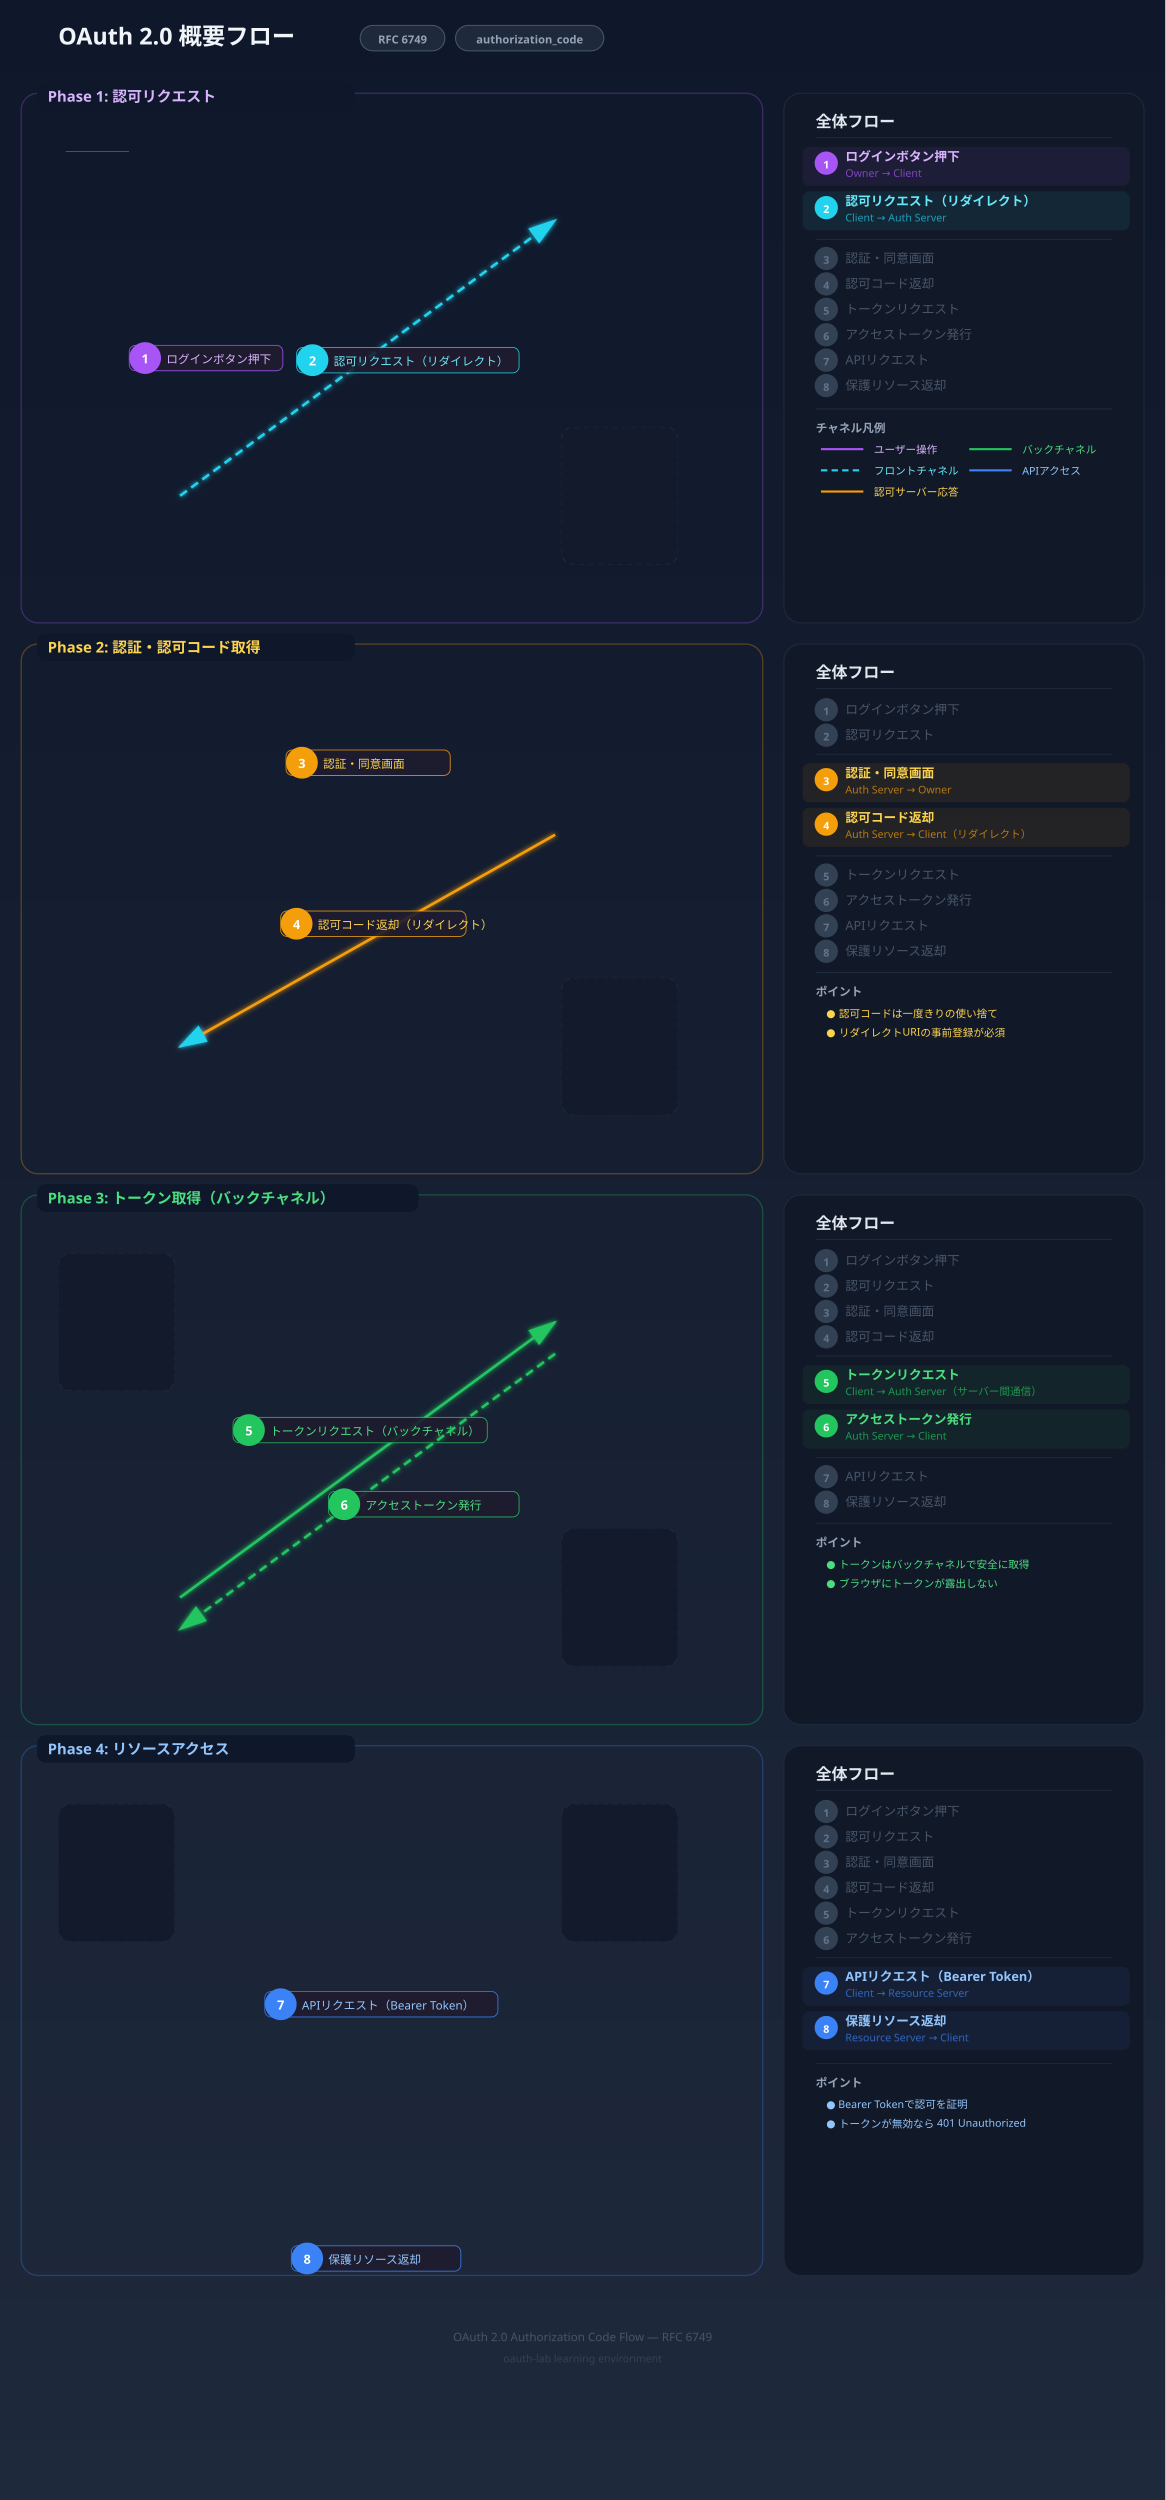
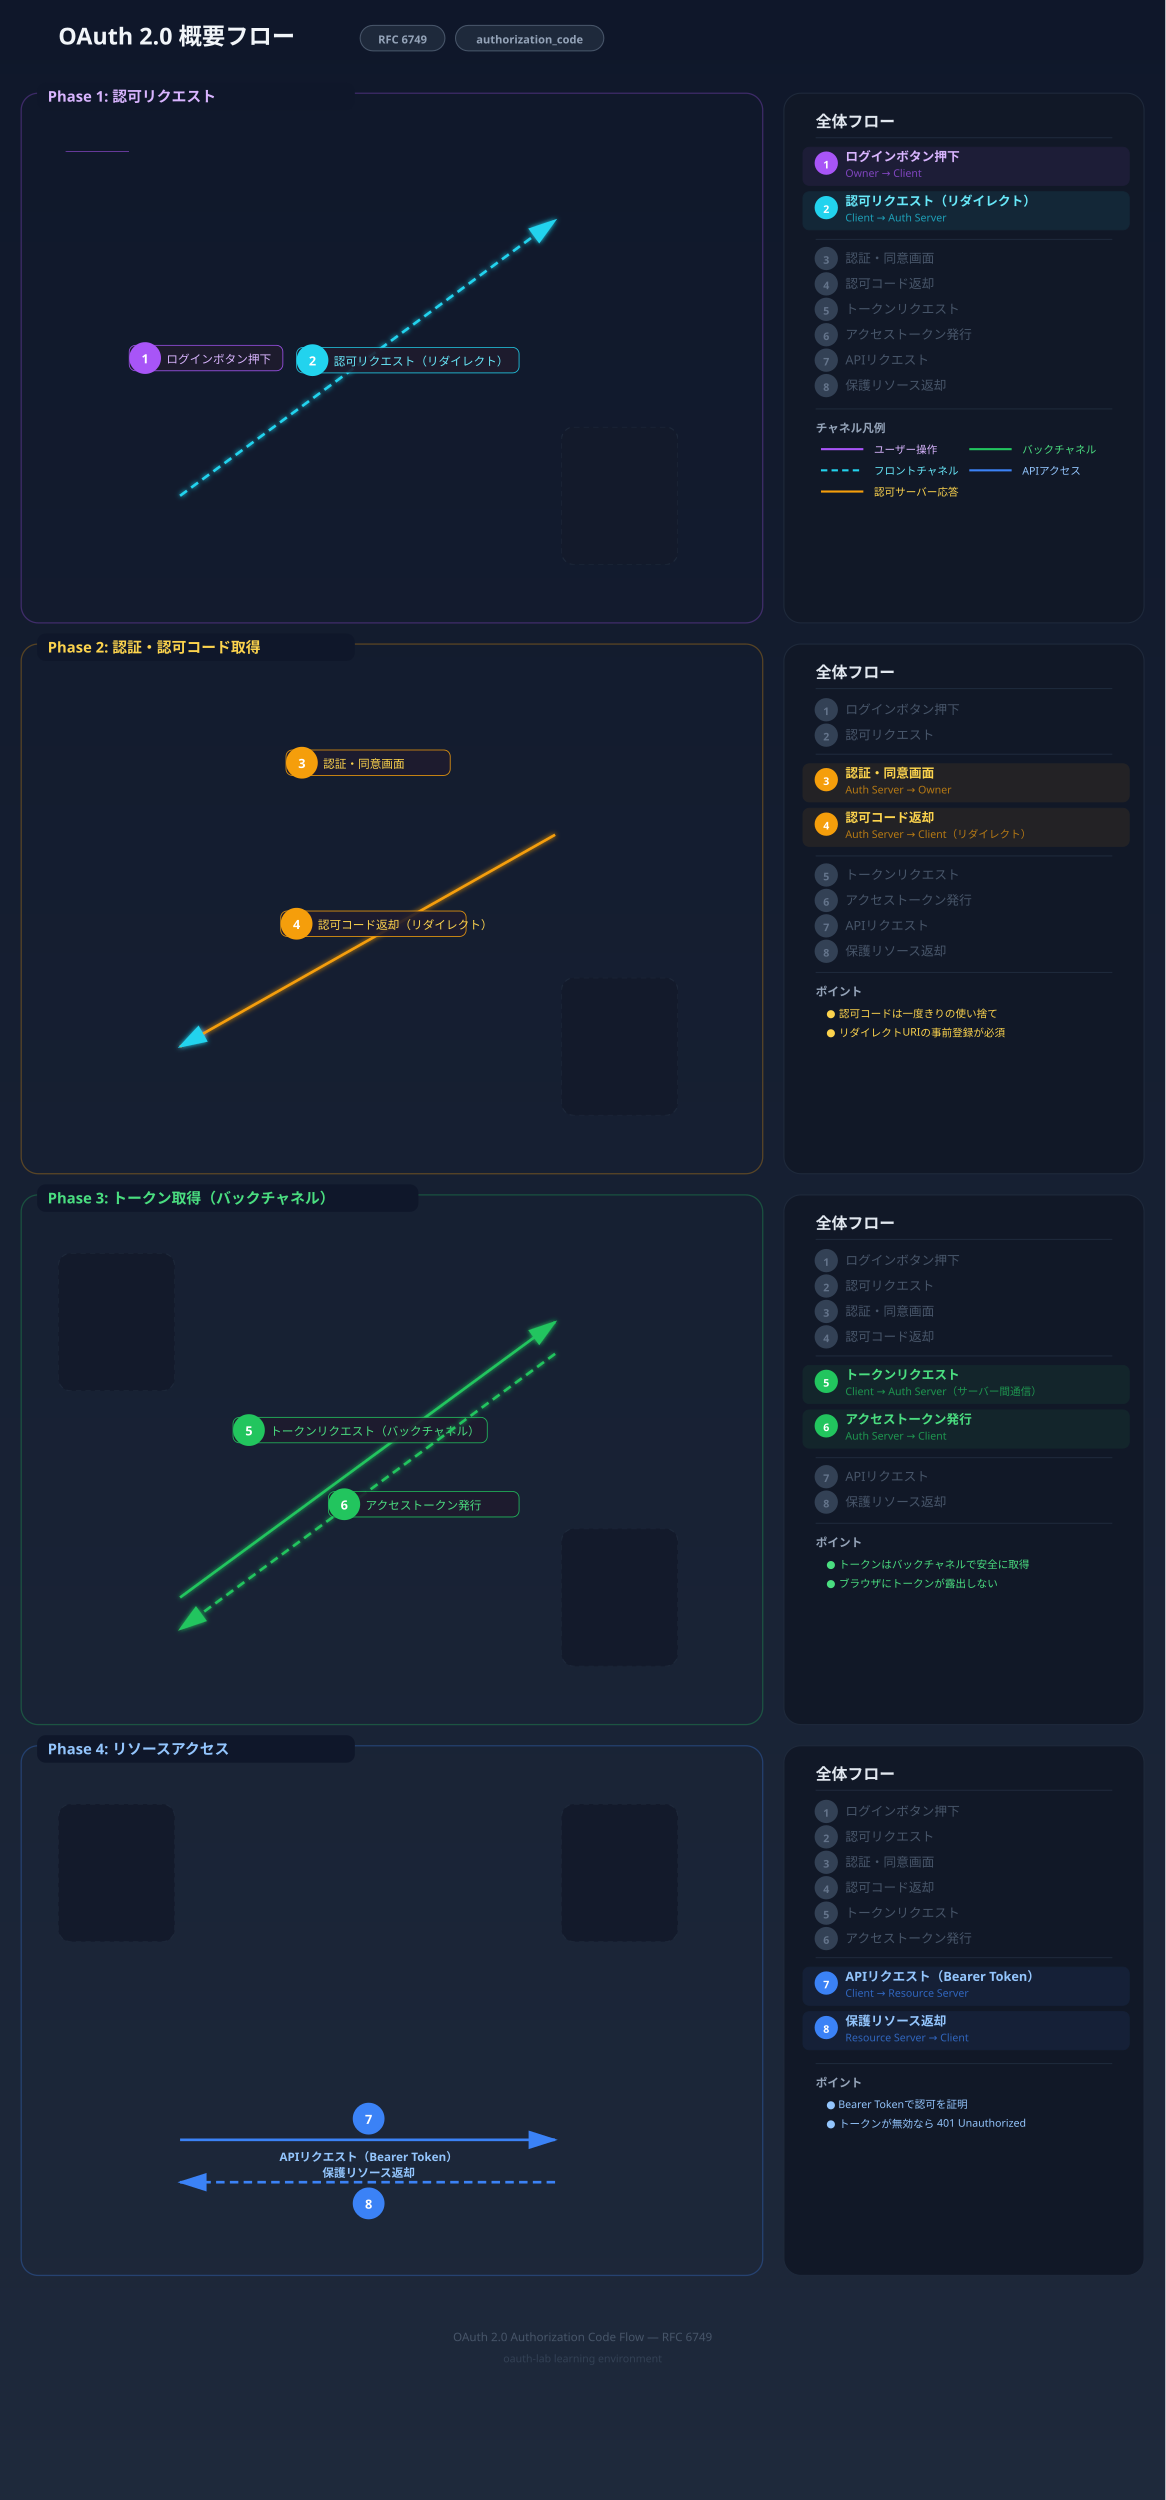
<svg xmlns="http://www.w3.org/2000/svg" viewBox="0 0 1100 2360" font-family="'Segoe UI', system-ui, sans-serif">
  <defs>
    <linearGradient id="bgGrad" x1="0" y1="0" x2="0" y2="1">
      <stop offset="0%" stop-color="#0f172a" />
      <stop offset="100%" stop-color="#1e293b" />
    </linearGradient>
    <filter id="shadow">
      <feDropShadow dx="0" dy="2" stdDeviation="4" flood-color="#000" flood-opacity="0.35" />
    </filter>
    <filter id="glow">
      <feGaussianBlur stdDeviation="2.5" result="blur" />
      <feMerge>
        <feMergeNode in="blur" />
        <feMergeNode in="SourceGraphic" />
      </feMerge>
    </filter>
    <marker id="arrowPurple" markerWidth="11" markerHeight="7" refX="10" refY="3.5" orient="auto">
      <polygon points="0 0, 11 3.5, 0 7" fill="#a855f7" />
    </marker>
    <marker id="arrowCyan" markerWidth="11" markerHeight="7" refX="10" refY="3.5" orient="auto">
      <polygon points="0 0, 11 3.5, 0 7" fill="#22d3ee" />
    </marker>
    <marker id="arrowAmber" markerWidth="11" markerHeight="7" refX="10" refY="3.5" orient="auto">
      <polygon points="0 0, 11 3.5, 0 7" fill="#f59e0b" />
    </marker>
    <marker id="arrowGreen" markerWidth="11" markerHeight="7" refX="10" refY="3.5" orient="auto">
      <polygon points="0 0, 11 3.5, 0 7" fill="#22c55e" />
    </marker>
    <marker id="arrowBlue" markerWidth="11" markerHeight="7" refX="10" refY="3.5" orient="auto">
      <polygon points="0 0, 11 3.5, 0 7" fill="#3b82f6" />
    </marker>
    <symbol id="owner" viewBox="0 0 110 130">
      <rect x="0" y="0" width="110" height="130" rx="12" fill="#1e1b2e" stroke="#a855f7" stroke-width="1.6" />
      <g transform="translate(55, 32)">
        <circle cx="0" cy="-8" r="11" fill="none" stroke="#a855f7" stroke-width="1.5" />
        <circle cx="-3" cy="-10" r="1.2" fill="#a855f7" />
        <circle cx="3" cy="-10" r="1.2" fill="#a855f7" />
        <path d="M-2.5,-4 Q0,-1 2.5,-4" fill="none" stroke="#a855f7" stroke-width="1" stroke-linecap="round" />
        <path d="M-13,28 Q-13,10 0,6 Q13,10 13,28" fill="none" stroke="#a855f7" stroke-width="1.5" />
        <line x1="-13" y1="28" x2="13" y2="28" stroke="#a855f7" stroke-width="1.5" stroke-linecap="round" />
        <rect x="17" y="-18" width="20" height="14" rx="2" fill="none" stroke="#a855f7" stroke-width="0.8" opacity="0.5" />
        <rect x="19" y="-16" width="5" height="5" rx="1" fill="#a855f7" opacity="0.3" />
      </g>
      <text x="55" y="100" text-anchor="middle" fill="#d8b4fe" font-size="12" font-weight="700">リソース所有者</text>
      <text x="55" y="116" text-anchor="middle" fill="#a855f7" font-size="8.5" opacity="0.7">(Resource Owner)</text>
    </symbol>
    <symbol id="client" viewBox="0 0 110 130">
      <rect x="0" y="0" width="110" height="130" rx="12" fill="#1e1b2e" stroke="#22d3ee" stroke-width="1.6" />
      <g transform="translate(55, 34)">
        <rect x="-18" y="-16" width="36" height="26" rx="3" fill="none" stroke="#22d3ee" stroke-width="1.3" />
        <rect x="-14" y="-12" width="28" height="18" rx="1" fill="#22d3ee" opacity="0.05" />
        <circle cx="0" cy="-3" r="6.5" fill="none" stroke="#22d3ee" stroke-width="1" />
        <circle cx="0" cy="-3" r="2.5" fill="none" stroke="#22d3ee" stroke-width="0.8" />
        <line x1="0" y1="-11" x2="0" y2="-9.5" stroke="#22d3ee" stroke-width="1" />
        <line x1="0" y1="3.5" x2="0" y2="5" stroke="#22d3ee" stroke-width="1" />
        <line x1="-8" y1="-3" x2="-6.5" y2="-3" stroke="#22d3ee" stroke-width="1" />
        <line x1="6.5" y1="-3" x2="8" y2="-3" stroke="#22d3ee" stroke-width="1" />
        <line x1="0" y1="13" x2="0" y2="18" stroke="#22d3ee" stroke-width="1.3" />
        <line x1="-9" y1="18" x2="9" y2="18" stroke="#22d3ee" stroke-width="1.3" stroke-linecap="round" />
      </g>
      <text x="55" y="100" text-anchor="middle" fill="#67e8f9" font-size="12" font-weight="700">クライアント</text>
      <text x="55" y="116" text-anchor="middle" fill="#22d3ee" font-size="8.5" opacity="0.7">(Client)</text>
    </symbol>
    <symbol id="authsv" viewBox="0 0 110 130">
      <rect x="0" y="0" width="110" height="130" rx="12" fill="#1e1b2e" stroke="#f59e0b" stroke-width="1.6" />
      <g transform="translate(55, 32)">
        <path d="M0,-22 L14,-15 L14,1 Q14,14 0,20 Q-14,14 -14,1 L-14,-15 Z" fill="none" stroke="#f59e0b" stroke-width="1.4" />
        <rect x="-6" y="-3" width="12" height="10" rx="2" fill="none" stroke="#f59e0b" stroke-width="1.2" />
        <path d="M-3.5,-3 L-3.5,-7 Q-3.5,-12 0,-12 Q3.5,-12 3.5,-7 L3.5,-3" fill="none" stroke="#f59e0b" stroke-width="1.2" />
        <circle cx="0" cy="2" r="1.5" fill="#f59e0b" />
        <line x1="0" y1="3.5" x2="0" y2="6" stroke="#f59e0b" stroke-width="1.1" />
      </g>
      <text x="55" y="100" text-anchor="middle" fill="#fcd34d" font-size="12" font-weight="700">認可サーバー</text>
      <text x="55" y="116" text-anchor="middle" fill="#f59e0b" font-size="8.5" opacity="0.7">(Auth Server)</text>
    </symbol>
    <symbol id="ressv" viewBox="0 0 110 130">
      <rect x="0" y="0" width="110" height="130" rx="12" fill="#1e1b2e" stroke="#3b82f6" stroke-width="1.6" />
      <g transform="translate(55, 30)">
        <rect x="-18" y="-18" width="36" height="11" rx="2" fill="none" stroke="#3b82f6" stroke-width="1.2" />
        <circle cx="-10" cy="-12.5" r="1.5" fill="#3b82f6" />
        <circle cx="-5" cy="-12.5" r="1.5" fill="#3b82f6" />
        <rect x="-18" y="-3" width="36" height="11" rx="2" fill="none" stroke="#3b82f6" stroke-width="1.2" />
        <circle cx="-10" cy="2.5" r="1.5" fill="#3b82f6" />
        <circle cx="-5" cy="2.5" r="1.5" fill="#3b82f6" />
        <rect x="-18" y="12" width="36" height="11" rx="2" fill="none" stroke="#3b82f6" stroke-width="1.2" />
        <circle cx="-10" cy="17.5" r="1.5" fill="#3b82f6" />
        <circle cx="-5" cy="17.5" r="1.5" fill="#3b82f6" />
        <g transform="translate(24, 8)">
          <rect x="-5" y="-2" width="10" height="7" rx="1.5" fill="#1e1b2e" stroke="#3b82f6" stroke-width="1" />
          <path d="M-2.5,-2 L-2.5,-5 Q-2.5,-8 0,-8 Q2.5,-8 2.5,-5 L2.5,-2" fill="none" stroke="#3b82f6" stroke-width="1" />
        </g>
      </g>
      <text x="55" y="100" text-anchor="middle" fill="#93c5fd" font-size="12" font-weight="700">リソースサーバー</text>
      <text x="55" y="116" text-anchor="middle" fill="#3b82f6" font-size="8.5" opacity="0.7">(Resource Server)</text>
    </symbol>
    <symbol id="dimbox" viewBox="0 0 110 130">
      <rect x="0" y="0" width="110" height="130" rx="12" fill="#131a2b" stroke="#1e293b" stroke-width="1" stroke-dasharray="5,4" />
    </symbol>
  </defs>
  <rect width="1100" height="2360" fill="url(#bgGrad)" />
  <text x="55" y="42" fill="#f1f5f9" font-size="22" font-weight="700">OAuth 2.0 概要フロー</text>
  <rect x="340" y="24" width="80" height="24" rx="12" fill="#1e293b" stroke="#475569" stroke-width="1" />
  <text x="380" y="41" text-anchor="middle" fill="#94a3b8" font-size="10.5" font-weight="600">RFC 6749</text>
  <rect x="430" y="24" width="140" height="24" rx="12" fill="#1e293b" stroke="#475569" stroke-width="1" />
  <text x="500" y="41" text-anchor="middle" fill="#94a3b8" font-size="10.5" font-weight="600">authorization_code</text>
  <g>
    <rect x="20" y="88" width="700" height="500" rx="16" fill="none" stroke="#a855f7" stroke-width="1.2" opacity="0.3" />
    <rect x="35" y="78" width="300" height="26" rx="8" fill="#0f172a" />
    <text x="45" y="96" fill="#d8b4fe" font-size="14" font-weight="700">Phase 1: 認可リクエスト</text>
    <use href="#owner" x="55" y="143" width="110" height="130" filter="url(#shadow)" />
    <use href="#client" x="55" y="403" width="110" height="130" filter="url(#shadow)" />
    <use href="#authsv" x="530" y="143" width="110" height="130" filter="url(#shadow)" />
    <use href="#dimbox" x="530" y="403" width="110" height="130" />
    <line x1="110" y1="278" x2="110" y2="398" stroke="#a855f7" stroke-width="2.5" marker-end="url(#arrowPurple)" filter="url(#glow)" />
    <rect x="122" y="326" width="145" height="24" rx="6" fill="#1e1b2e" stroke="#a855f7" stroke-width="0.8" opacity="0.9" />
    <circle cx="137" cy="338" r="15" fill="#a855f7" />
    <text x="137" y="343" text-anchor="middle" fill="#fff" font-size="12" font-weight="700">1</text>
    <text x="157" y="343" fill="#d8b4fe" font-size="11">ログインボタン押下</text>
    <line x1="170" y1="468" x2="524" y2="208" stroke="#22d3ee" stroke-width="2.5" stroke-dasharray="8,5" marker-end="url(#arrowCyan)" filter="url(#glow)" />
    <rect x="280" y="328" width="210" height="24" rx="6" fill="#1e1b2e" stroke="#22d3ee" stroke-width="0.8" opacity="0.9" />
    <circle cx="295" cy="340" r="15" fill="#22d3ee" />
    <text x="295" y="345" text-anchor="middle" fill="#fff" font-size="12" font-weight="700">2</text>
    <text x="315" y="345" fill="#67e8f9" font-size="11">認可リクエスト（リダイレクト）</text>
  </g>
  <g>
    <rect x="740" y="88" width="340" height="500" rx="16" fill="#111827" stroke="#1e293b" stroke-width="1" />
    <text x="770" y="120" fill="#e2e8f0" font-size="15" font-weight="700">全体フロー</text>
    <line x1="770" y1="130" x2="1050" y2="130" stroke="#1e293b" stroke-width="1" />
    <g font-size="12">
      <rect x="758" y="139" width="308" height="36" rx="6" fill="#a855f7" opacity="0.08" stroke="#a855f7" stroke-width="0.8" />
      <circle cx="780" cy="154" r="11" fill="#a855f7" />
      <text x="780" y="159" text-anchor="middle" fill="#fff" font-size="10" font-weight="700">1</text>
      <text x="798" y="152" fill="#d8b4fe" font-weight="600">ログインボタン押下</text>
      <text x="798" y="167" fill="#a855f7" font-size="10" opacity="0.7">Owner → Client</text>
      <rect x="758" y="181" width="308" height="36" rx="6" fill="#22d3ee" opacity="0.08" stroke="#22d3ee" stroke-width="0.8" />
      <circle cx="780" cy="196" r="11" fill="#22d3ee" />
      <text x="780" y="201" text-anchor="middle" fill="#fff" font-size="10" font-weight="700">2</text>
      <text x="798" y="194" fill="#67e8f9" font-weight="600">認可リクエスト（リダイレクト）</text>
      <text x="798" y="209" fill="#22d3ee" font-size="10" opacity="0.7">Client → Auth Server</text>
      <line x1="770" y1="226" x2="1050" y2="226" stroke="#1e293b" stroke-width="1" />
      <circle cx="780" cy="244" r="11" fill="#334155" />
      <text x="780" y="249" text-anchor="middle" fill="#64748b" font-size="10" font-weight="700">3</text>
      <text x="798" y="248" fill="#475569">認証・同意画面</text>
      <circle cx="780" cy="268" r="11" fill="#334155" />
      <text x="780" y="273" text-anchor="middle" fill="#64748b" font-size="10" font-weight="700">4</text>
      <text x="798" y="272" fill="#475569">認可コード返却</text>
      <circle cx="780" cy="292" r="11" fill="#334155" />
      <text x="780" y="297" text-anchor="middle" fill="#64748b" font-size="10" font-weight="700">5</text>
      <text x="798" y="296" fill="#475569">トークンリクエスト</text>
      <circle cx="780" cy="316" r="11" fill="#334155" />
      <text x="780" y="321" text-anchor="middle" fill="#64748b" font-size="10" font-weight="700">6</text>
      <text x="798" y="320" fill="#475569">アクセストークン発行</text>
      <circle cx="780" cy="340" r="11" fill="#334155" />
      <text x="780" y="345" text-anchor="middle" fill="#64748b" font-size="10" font-weight="700">7</text>
      <text x="798" y="344" fill="#475569">APIリクエスト</text>
      <circle cx="780" cy="364" r="11" fill="#334155" />
      <text x="780" y="369" text-anchor="middle" fill="#64748b" font-size="10" font-weight="700">8</text>
      <text x="798" y="368" fill="#475569">保護リソース返却</text>
    </g>
    <line x1="770" y1="386" x2="1050" y2="386" stroke="#1e293b" stroke-width="1" />
    <text x="770" y="408" fill="#94a3b8" font-size="11" font-weight="700">チャネル凡例</text>
    <line x1="775" y1="424" x2="815" y2="424" stroke="#a855f7" stroke-width="2" />
    <text x="825" y="428" fill="#d8b4fe" font-size="10">ユーザー操作</text>
    <line x1="775" y1="444" x2="815" y2="444" stroke="#22d3ee" stroke-width="2" stroke-dasharray="6,4" />
    <text x="825" y="448" fill="#67e8f9" font-size="10">フロントチャネル</text>
    <line x1="775" y1="464" x2="815" y2="464" stroke="#f59e0b" stroke-width="2" />
    <text x="825" y="468" fill="#fcd34d" font-size="10">認可サーバー応答</text>
    <line x1="915" y1="424" x2="955" y2="424" stroke="#22c55e" stroke-width="2" />
    <text x="965" y="428" fill="#4ade80" font-size="10">バックチャネル</text>
    <line x1="915" y1="444" x2="955" y2="444" stroke="#3b82f6" stroke-width="2" />
    <text x="965" y="448" fill="#93c5fd" font-size="10">APIアクセス</text>
  </g>
  <g>
    <rect x="20" y="608" width="700" height="500" rx="16" fill="none" stroke="#f59e0b" stroke-width="1.2" opacity="0.3" />
    <rect x="35" y="598" width="300" height="26" rx="8" fill="#0f172a" />
    <text x="45" y="616" fill="#fcd34d" font-size="14" font-weight="700">Phase 2: 認証・認可コード取得</text>
    <use href="#owner" x="55" y="663" width="110" height="130" filter="url(#shadow)" />
    <use href="#client" x="55" y="923" width="110" height="130" filter="url(#shadow)" />
    <use href="#authsv" x="530" y="663" width="110" height="130" filter="url(#shadow)" />
    <use href="#dimbox" x="530" y="923" width="110" height="130" />
    <line x1="524" y1="728" x2="170" y2="728" stroke="#f59e0b" stroke-width="2.5" stroke-dasharray="8,5" marker-end="url(#arrowAmber)" filter="url(#glow)" />
    <rect x="270" y="708" width="155" height="24" rx="6" fill="#1e1b2e" stroke="#f59e0b" stroke-width="0.8" opacity="0.9" />
    <circle cx="285" cy="720" r="15" fill="#f59e0b" />
    <text x="285" y="725" text-anchor="middle" fill="#fff" font-size="12" font-weight="700">3</text>
    <text x="305" y="725" fill="#fcd34d" font-size="11">認証・同意画面</text>
    <line x1="524" y1="788" x2="170" y2="988" stroke="#f59e0b" stroke-width="2.5" marker-end="url(#arrowCyan)" filter="url(#glow)" />
    <rect x="265" y="860" width="175" height="24" rx="6" fill="#1e1b2e" stroke="#f59e0b" stroke-width="0.8" opacity="0.9" />
    <circle cx="280" cy="872" r="15" fill="#f59e0b" />
    <text x="280" y="877" text-anchor="middle" fill="#fff" font-size="12" font-weight="700">4</text>
    <text x="300" y="877" fill="#fcd34d" font-size="11">認可コード返却（リダイレクト）</text>
  </g>
  <g>
    <rect x="740" y="608" width="340" height="500" rx="16" fill="#111827" stroke="#1e293b" stroke-width="1" />
    <text x="770" y="640" fill="#e2e8f0" font-size="15" font-weight="700">全体フロー</text>
    <line x1="770" y1="650" x2="1050" y2="650" stroke="#1e293b" stroke-width="1" />
    <g font-size="12">
      <circle cx="780" cy="670" r="11" fill="#334155" />
      <text x="780" y="675" text-anchor="middle" fill="#64748b" font-size="10" font-weight="700">1</text>
      <text x="798" y="674" fill="#475569">ログインボタン押下</text>
      <circle cx="780" cy="694" r="11" fill="#334155" />
      <text x="780" y="699" text-anchor="middle" fill="#64748b" font-size="10" font-weight="700">2</text>
      <text x="798" y="698" fill="#475569">認可リクエスト</text>
      <line x1="770" y1="712" x2="1050" y2="712" stroke="#1e293b" stroke-width="1" />
      <rect x="758" y="721" width="308" height="36" rx="6" fill="#f59e0b" opacity="0.08" stroke="#f59e0b" stroke-width="0.8" />
      <circle cx="780" cy="736" r="11" fill="#f59e0b" />
      <text x="780" y="741" text-anchor="middle" fill="#fff" font-size="10" font-weight="700">3</text>
      <text x="798" y="734" fill="#fcd34d" font-weight="600">認証・同意画面</text>
      <text x="798" y="749" fill="#f59e0b" font-size="10" opacity="0.7">Auth Server → Owner</text>
      <rect x="758" y="763" width="308" height="36" rx="6" fill="#f59e0b" opacity="0.08" stroke="#f59e0b" stroke-width="0.8" />
      <circle cx="780" cy="778" r="11" fill="#f59e0b" />
      <text x="780" y="783" text-anchor="middle" fill="#fff" font-size="10" font-weight="700">4</text>
      <text x="798" y="776" fill="#fcd34d" font-weight="600">認可コード返却</text>
      <text x="798" y="791" fill="#f59e0b" font-size="10" opacity="0.7">Auth Server → Client（リダイレクト）</text>
      <line x1="770" y1="808" x2="1050" y2="808" stroke="#1e293b" stroke-width="1" />
      <circle cx="780" cy="826" r="11" fill="#334155" />
      <text x="780" y="831" text-anchor="middle" fill="#64748b" font-size="10" font-weight="700">5</text>
      <text x="798" y="830" fill="#475569">トークンリクエスト</text>
      <circle cx="780" cy="850" r="11" fill="#334155" />
      <text x="780" y="855" text-anchor="middle" fill="#64748b" font-size="10" font-weight="700">6</text>
      <text x="798" y="854" fill="#475569">アクセストークン発行</text>
      <circle cx="780" cy="874" r="11" fill="#334155" />
      <text x="780" y="879" text-anchor="middle" fill="#64748b" font-size="10" font-weight="700">7</text>
      <text x="798" y="878" fill="#475569">APIリクエスト</text>
      <circle cx="780" cy="898" r="11" fill="#334155" />
      <text x="780" y="903" text-anchor="middle" fill="#64748b" font-size="10" font-weight="700">8</text>
      <text x="798" y="902" fill="#475569">保護リソース返却</text>
    </g>
    <line x1="770" y1="918" x2="1050" y2="918" stroke="#1e293b" stroke-width="1" />
    <text x="770" y="940" fill="#94a3b8" font-size="11" font-weight="700">ポイント</text>
    <text x="780" y="960" fill="#fcd34d" font-size="10">● 認可コードは一度きりの使い捨て</text>
    <text x="780" y="978" fill="#fcd34d" font-size="10">● リダイレクトURIの事前登録が必須</text>
  </g>
  <g>
    <rect x="20" y="1128" width="700" height="500" rx="16" fill="none" stroke="#22c55e" stroke-width="1.2" opacity="0.3" />
    <rect x="35" y="1118" width="360" height="26" rx="8" fill="#0f172a" />
    <text x="45" y="1136" fill="#4ade80" font-size="14" font-weight="700">Phase 3: トークン取得（バックチャネル）</text>
    <use href="#dimbox" x="55" y="1183" width="110" height="130" />
    <use href="#client" x="55" y="1443" width="110" height="130" filter="url(#shadow)" />
    <use href="#authsv" x="530" y="1183" width="110" height="130" filter="url(#shadow)" />
    <use href="#dimbox" x="530" y="1443" width="110" height="130" />
    <line x1="170" y1="1508" x2="524" y2="1248" stroke="#22c55e" stroke-width="2.5" marker-end="url(#arrowGreen)" filter="url(#glow)" />
    <rect x="220" y="1338" width="240" height="24" rx="6" fill="#1e1b2e" stroke="#22c55e" stroke-width="0.8" opacity="0.9" />
    <circle cx="235" cy="1350" r="15" fill="#22c55e" />
    <text x="235" y="1355" text-anchor="middle" fill="#fff" font-size="12" font-weight="700">5</text>
    <text x="255" y="1355" fill="#4ade80" font-size="11">トークンリクエスト（バックチャネル）</text>
    <line x1="524" y1="1278" x2="170" y2="1538" stroke="#22c55e" stroke-width="2.5" stroke-dasharray="8,5" marker-end="url(#arrowGreen)" filter="url(#glow)" />
    <rect x="310" y="1408" width="180" height="24" rx="6" fill="#1e1b2e" stroke="#22c55e" stroke-width="0.8" opacity="0.9" />
    <circle cx="325" cy="1420" r="15" fill="#22c55e" />
    <text x="325" y="1425" text-anchor="middle" fill="#fff" font-size="12" font-weight="700">6</text>
    <text x="345" y="1425" fill="#4ade80" font-size="11">アクセストークン発行</text>
  </g>
  <g>
    <rect x="740" y="1128" width="340" height="500" rx="16" fill="#111827" stroke="#1e293b" stroke-width="1" />
    <text x="770" y="1160" fill="#e2e8f0" font-size="15" font-weight="700">全体フロー</text>
    <line x1="770" y1="1170" x2="1050" y2="1170" stroke="#1e293b" stroke-width="1" />
    <g font-size="12">
      <circle cx="780" cy="1190" r="11" fill="#334155" />
      <text x="780" y="1195" text-anchor="middle" fill="#64748b" font-size="10" font-weight="700">1</text>
      <text x="798" y="1194" fill="#475569">ログインボタン押下</text>
      <circle cx="780" cy="1214" r="11" fill="#334155" />
      <text x="780" y="1219" text-anchor="middle" fill="#64748b" font-size="10" font-weight="700">2</text>
      <text x="798" y="1218" fill="#475569">認可リクエスト</text>
      <circle cx="780" cy="1238" r="11" fill="#334155" />
      <text x="780" y="1243" text-anchor="middle" fill="#64748b" font-size="10" font-weight="700">3</text>
      <text x="798" y="1242" fill="#475569">認証・同意画面</text>
      <circle cx="780" cy="1262" r="11" fill="#334155" />
      <text x="780" y="1267" text-anchor="middle" fill="#64748b" font-size="10" font-weight="700">4</text>
      <text x="798" y="1266" fill="#475569">認可コード返却</text>
      <line x1="770" y1="1280" x2="1050" y2="1280" stroke="#1e293b" stroke-width="1" />
      <rect x="758" y="1289" width="308" height="36" rx="6" fill="#22c55e" opacity="0.08" stroke="#22c55e" stroke-width="0.8" />
      <circle cx="780" cy="1304" r="11" fill="#22c55e" />
      <text x="780" y="1309" text-anchor="middle" fill="#fff" font-size="10" font-weight="700">5</text>
      <text x="798" y="1302" fill="#4ade80" font-weight="600">トークンリクエスト</text>
      <text x="798" y="1317" fill="#22c55e" font-size="10" opacity="0.7">Client → Auth Server（サーバー間通信）</text>
      <rect x="758" y="1331" width="308" height="36" rx="6" fill="#22c55e" opacity="0.08" stroke="#22c55e" stroke-width="0.8" />
      <circle cx="780" cy="1346" r="11" fill="#22c55e" />
      <text x="780" y="1351" text-anchor="middle" fill="#fff" font-size="10" font-weight="700">6</text>
      <text x="798" y="1344" fill="#4ade80" font-weight="600">アクセストークン発行</text>
      <text x="798" y="1359" fill="#22c55e" font-size="10" opacity="0.7">Auth Server → Client</text>
      <line x1="770" y1="1376" x2="1050" y2="1376" stroke="#1e293b" stroke-width="1" />
      <circle cx="780" cy="1394" r="11" fill="#334155" />
      <text x="780" y="1399" text-anchor="middle" fill="#64748b" font-size="10" font-weight="700">7</text>
      <text x="798" y="1398" fill="#475569">APIリクエスト</text>
      <circle cx="780" cy="1418" r="11" fill="#334155" />
      <text x="780" y="1423" text-anchor="middle" fill="#64748b" font-size="10" font-weight="700">8</text>
      <text x="798" y="1422" fill="#475569">保護リソース返却</text>
    </g>
    <line x1="770" y1="1438" x2="1050" y2="1438" stroke="#1e293b" stroke-width="1" />
    <text x="770" y="1460" fill="#94a3b8" font-size="11" font-weight="700">ポイント</text>
    <text x="780" y="1480" fill="#4ade80" font-size="10">● トークンはバックチャネルで安全に取得</text>
    <text x="780" y="1498" fill="#4ade80" font-size="10">● ブラウザにトークンが露出しない</text>
  </g>
  <g>
    <rect x="20" y="1648" width="700" height="500" rx="16" fill="none" stroke="#3b82f6" stroke-width="1.2" opacity="0.3" />
    <rect x="35" y="1638" width="300" height="26" rx="8" fill="#0f172a" />
    <text x="45" y="1656" fill="#93c5fd" font-size="14" font-weight="700">Phase 4: リソースアクセス</text>
    <use href="#dimbox" x="55" y="1703" width="110" height="130" />
    <use href="#client" x="55" y="1963" width="110" height="130" filter="url(#shadow)" />
    <use href="#dimbox" x="530" y="1703" width="110" height="130" />
    <use href="#ressv" x="530" y="1963" width="110" height="130" filter="url(#shadow)" />
-     <line x1="170" y1="1900" x2="524" y2="1900" stroke="#3b82f6" stroke-width="2.5" marker-end="url(#arrowBlue)" filter="url(#glow)" />
-     <rect x="250" y="1880" width="220" height="24" rx="6" fill="#1e1b2e" stroke="#3b82f6" stroke-width="0.8" opacity="0.9" />
-     <circle cx="265" cy="1892" r="15" fill="#3b82f6" />
-     <text x="265" y="1897" text-anchor="middle" fill="#fff" font-size="12" font-weight="700">7</text>
-     <text x="285" y="1897" fill="#93c5fd" font-size="11">APIリクエスト（Bearer Token）</text>
-     <line x1="524" y1="2110" x2="170" y2="2110" stroke="#3b82f6" stroke-width="2.5" stroke-dasharray="8,5" marker-end="url(#arrowBlue)" filter="url(#glow)" />
-     <rect x="275" y="2120" width="160" height="24" rx="6" fill="#1e1b2e" stroke="#3b82f6" stroke-width="0.8" opacity="0.9" />
-     <circle cx="290" cy="2132" r="15" fill="#3b82f6" />
-     <text x="290" y="2137" text-anchor="middle" fill="#fff" font-size="12" font-weight="700">8</text>
-     <text x="310" y="2137" fill="#93c5fd" font-size="11">保護リソース返却</text>
+     <path d="M 170 2020 L 524 2020" fill="none" stroke="#3b82f6" stroke-width="2.5" marker-end="url(#arrowBlue)" />
+     <circle cx="348" cy="2000" r="15" fill="#3b82f6" />
+     <text x="348" y="2005" text-anchor="middle" fill="#fff" font-size="12" font-weight="700">7</text>
+     <text x="348" y="2040" text-anchor="middle" fill="#93c5fd" font-size="11" font-weight="600">APIリクエスト（Bearer Token）</text>
+     <path d="M 524 2060 L 170 2060" fill="none" stroke="#3b82f6" stroke-width="2.5" stroke-dasharray="8,5" marker-end="url(#arrowBlue)" />
+     <circle cx="348" cy="2080" r="15" fill="#3b82f6" />
+     <text x="348" y="2085" text-anchor="middle" fill="#fff" font-size="12" font-weight="700">8</text>
+     <text x="348" y="2055" text-anchor="middle" fill="#93c5fd" font-size="11" font-weight="600">保護リソース返却</text>
  </g>
  <g>
    <rect x="740" y="1648" width="340" height="500" rx="16" fill="#111827" stroke="#1e293b" stroke-width="1" />
    <text x="770" y="1680" fill="#e2e8f0" font-size="15" font-weight="700">全体フロー</text>
    <line x1="770" y1="1690" x2="1050" y2="1690" stroke="#1e293b" stroke-width="1" />
    <g font-size="12">
      <circle cx="780" cy="1710" r="11" fill="#334155" />
      <text x="780" y="1715" text-anchor="middle" fill="#64748b" font-size="10" font-weight="700">1</text>
      <text x="798" y="1714" fill="#475569">ログインボタン押下</text>
      <circle cx="780" cy="1734" r="11" fill="#334155" />
      <text x="780" y="1739" text-anchor="middle" fill="#64748b" font-size="10" font-weight="700">2</text>
      <text x="798" y="1738" fill="#475569">認可リクエスト</text>
      <circle cx="780" cy="1758" r="11" fill="#334155" />
      <text x="780" y="1763" text-anchor="middle" fill="#64748b" font-size="10" font-weight="700">3</text>
      <text x="798" y="1762" fill="#475569">認証・同意画面</text>
      <circle cx="780" cy="1782" r="11" fill="#334155" />
      <text x="780" y="1787" text-anchor="middle" fill="#64748b" font-size="10" font-weight="700">4</text>
      <text x="798" y="1786" fill="#475569">認可コード返却</text>
      <circle cx="780" cy="1806" r="11" fill="#334155" />
      <text x="780" y="1811" text-anchor="middle" fill="#64748b" font-size="10" font-weight="700">5</text>
      <text x="798" y="1810" fill="#475569">トークンリクエスト</text>
      <circle cx="780" cy="1830" r="11" fill="#334155" />
      <text x="780" y="1835" text-anchor="middle" fill="#64748b" font-size="10" font-weight="700">6</text>
      <text x="798" y="1834" fill="#475569">アクセストークン発行</text>
      <line x1="770" y1="1848" x2="1050" y2="1848" stroke="#1e293b" stroke-width="1" />
      <rect x="758" y="1857" width="308" height="36" rx="6" fill="#3b82f6" opacity="0.08" stroke="#3b82f6" stroke-width="0.8" />
      <circle cx="780" cy="1872" r="11" fill="#3b82f6" />
      <text x="780" y="1877" text-anchor="middle" fill="#fff" font-size="10" font-weight="700">7</text>
      <text x="798" y="1870" fill="#93c5fd" font-weight="600">APIリクエスト（Bearer Token）</text>
      <text x="798" y="1885" fill="#3b82f6" font-size="10" opacity="0.7">Client → Resource Server</text>
      <rect x="758" y="1899" width="308" height="36" rx="6" fill="#3b82f6" opacity="0.08" stroke="#3b82f6" stroke-width="0.8" />
      <circle cx="780" cy="1914" r="11" fill="#3b82f6" />
      <text x="780" y="1919" text-anchor="middle" fill="#fff" font-size="10" font-weight="700">8</text>
      <text x="798" y="1912" fill="#93c5fd" font-weight="600">保護リソース返却</text>
      <text x="798" y="1927" fill="#3b82f6" font-size="10" opacity="0.7">Resource Server → Client</text>
    </g>
    <line x1="770" y1="1948" x2="1050" y2="1948" stroke="#1e293b" stroke-width="1" />
    <text x="770" y="1970" fill="#94a3b8" font-size="11" font-weight="700">ポイント</text>
    <text x="780" y="1990" fill="#93c5fd" font-size="10">● Bearer Tokenで認可を証明</text>
    <text x="780" y="2008" fill="#93c5fd" font-size="10">● トークンが無効なら 401 Unauthorized</text>
  </g>
  <text x="550" y="2210" text-anchor="middle" fill="#475569" font-size="11">OAuth 2.0 Authorization Code Flow — RFC 6749</text>
  <text x="550" y="2230" text-anchor="middle" fill="#334155" font-size="10">oauth-lab learning environment</text>
</svg>
